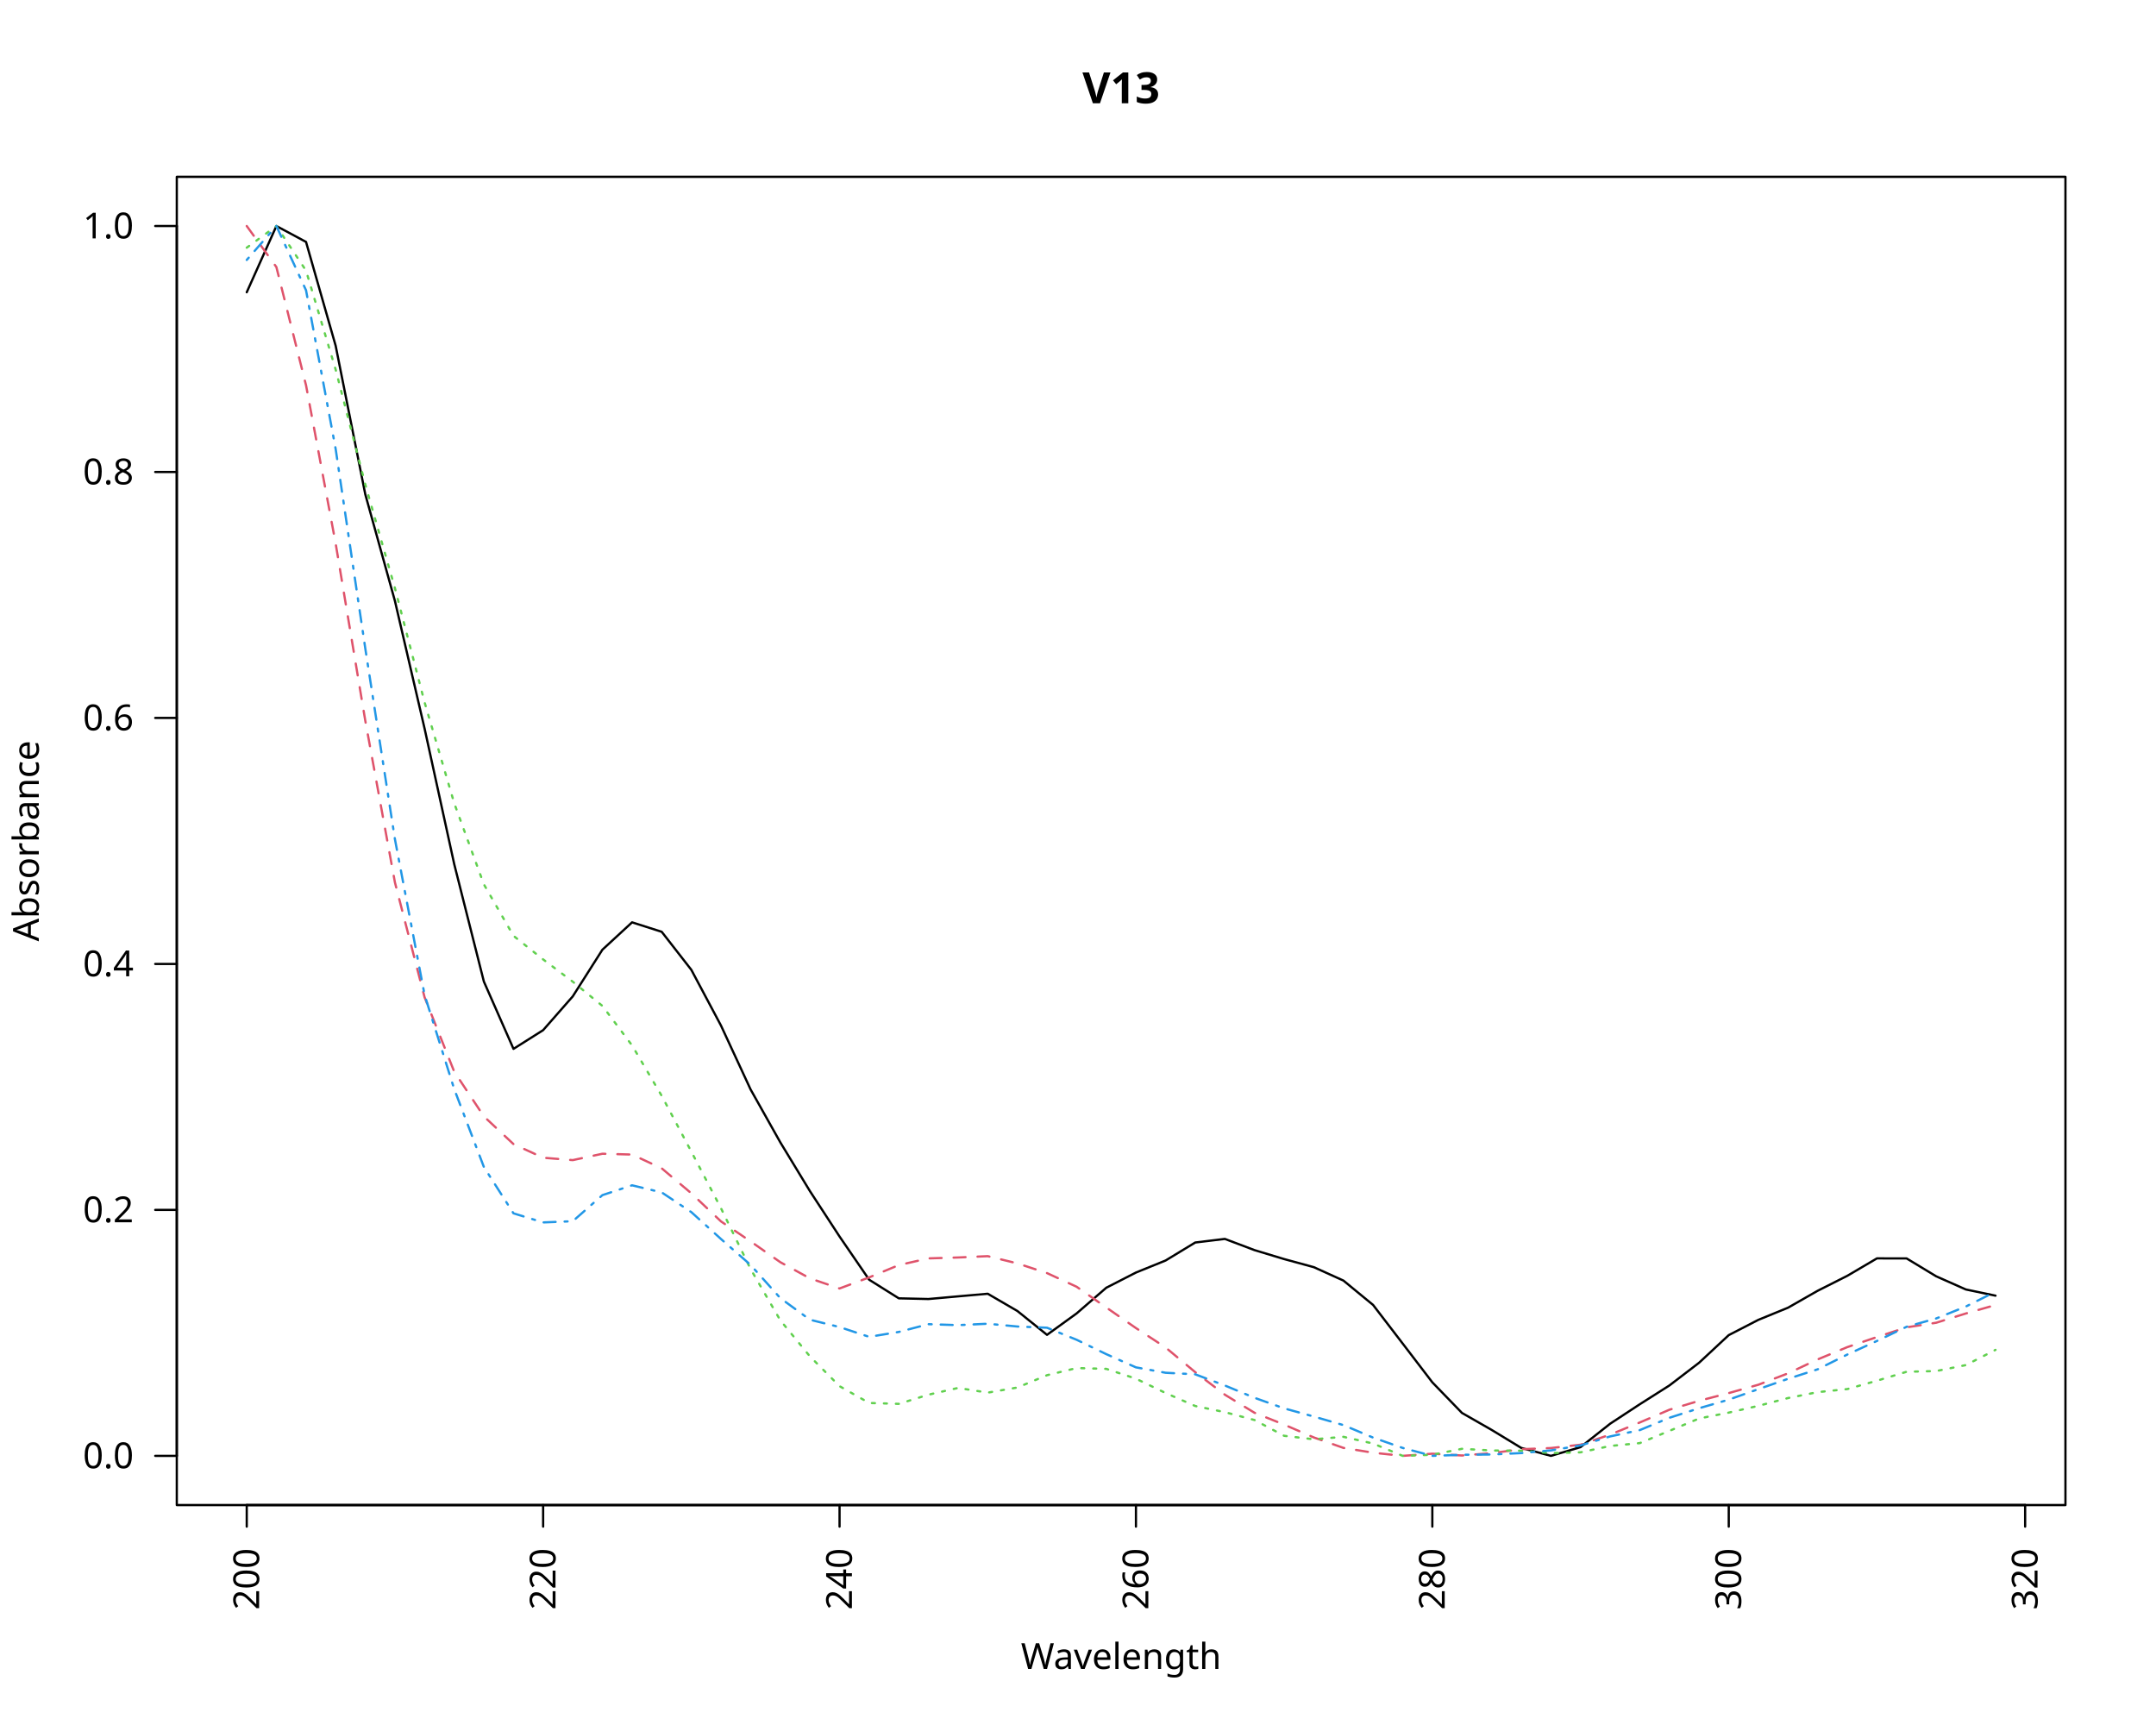
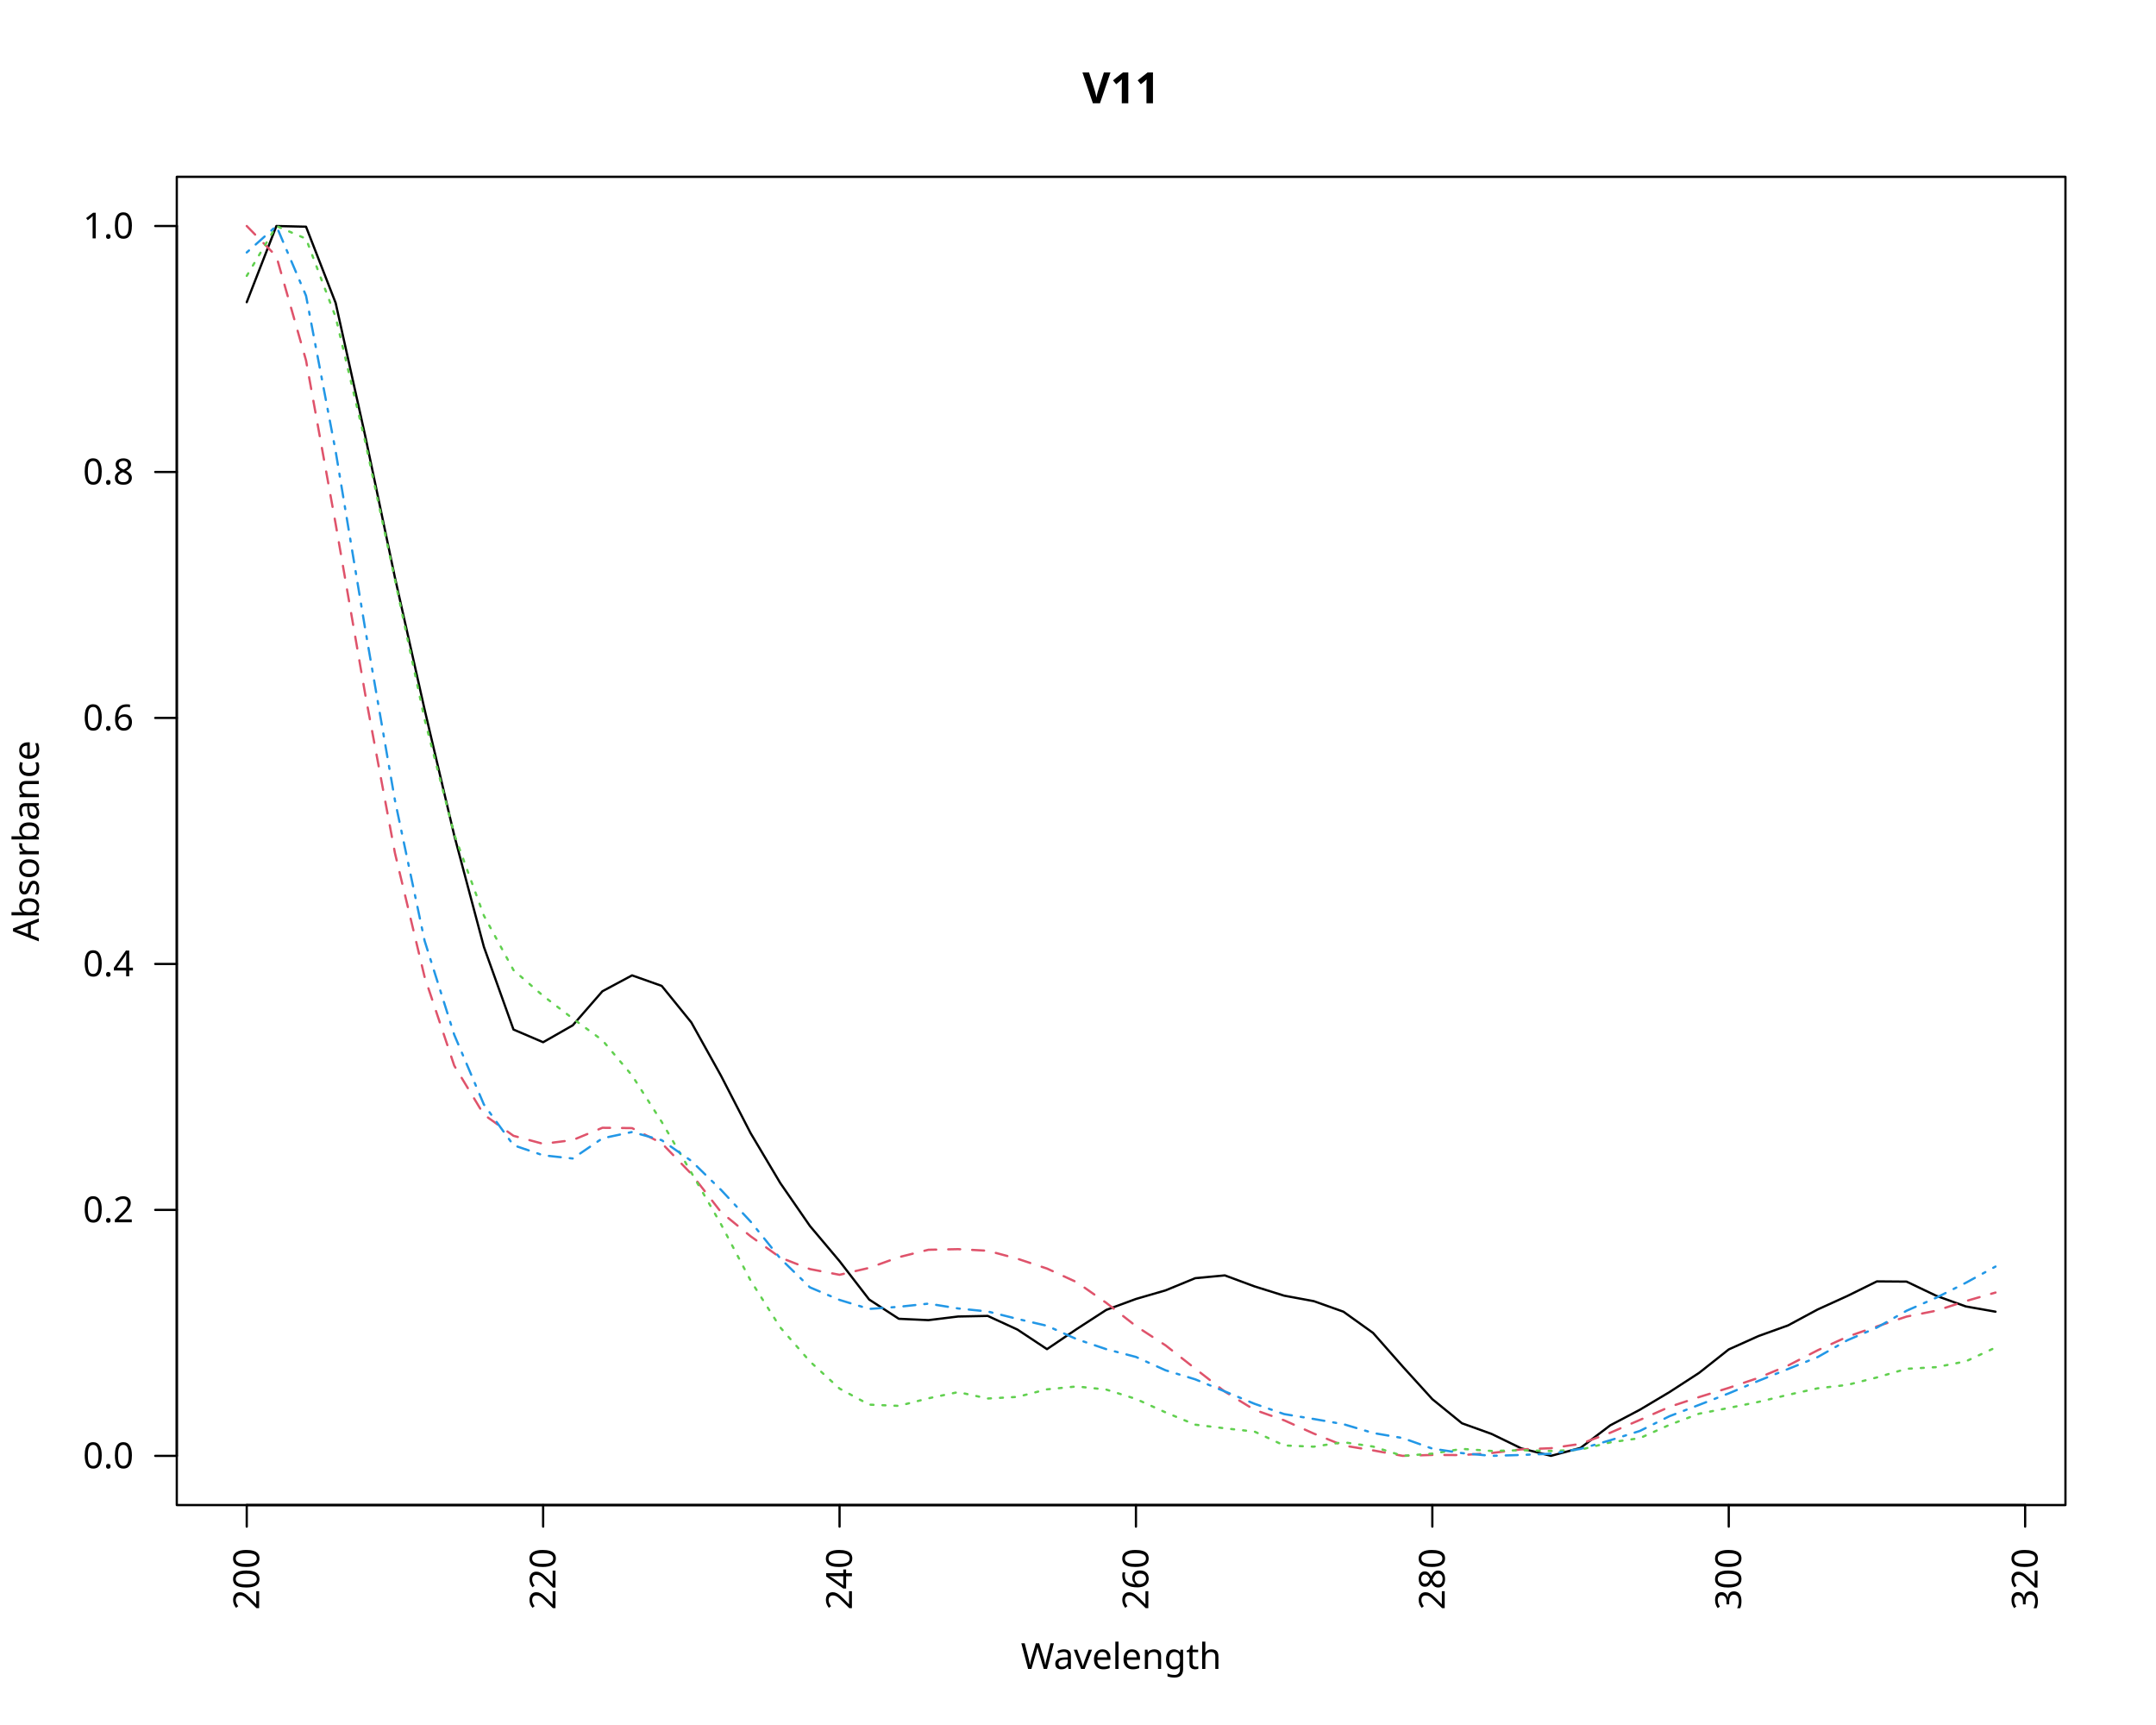
<svg xmlns="http://www.w3.org/2000/svg" class="svglite" data-engine-version="2.0" width="720.00pt" height="576.00pt" viewBox="0 0 720.00 576.00">
  <defs>
    <style type="text/css">
    .svglite line, .svglite polyline, .svglite polygon, .svglite path, .svglite rect, .svglite circle {
      fill: none;
      stroke: #000000;
      stroke-linecap: round;
      stroke-linejoin: round;
      stroke-miterlimit: 10.00;
    }
  </style>
  </defs>
  <rect width="100%" height="100%" style="stroke: none; fill: #FFFFFF;" />
  <defs>
    <clipPath id="cpMC4wMHw3MjAuMDB8MC4wMHw1NzYuMDA=">
      <rect x="0.00" y="0.00" width="720.00" height="576.00" />
    </clipPath>
  </defs>
  <g clip-path="url(#cpMC4wMHw3MjAuMDB8MC4wMHw1NzYuMDA=)">
</g>
  <defs>
    <clipPath id="cpNTkuMDR8Njg5Ljc2fDU5LjA0fDUwMi41Ng==">
      <rect x="59.04" y="59.04" width="630.72" height="443.52" />
    </clipPath>
  </defs>
  <g clip-path="url(#cpNTkuMDR8Njg5Ljc2fDU5LjA0fDUwMi41Ng==)">
-     <polyline points="82.40,97.59 92.30,75.47 102.20,80.78 112.09,115.44 121.99,165.07 131.89,200.69 141.79,243.28 151.69,288.55 161.59,327.76 171.48,350.23 181.38,343.98 191.28,332.69 201.18,317.11 211.08,307.98 220.98,311.14 230.87,323.84 240.77,342.44 250.67,363.80 260.57,381.42 270.47,397.72 280.37,412.89 290.26,427.32 300.16,433.53 310.06,433.76 319.96,432.87 329.86,432.00 339.76,437.76 349.65,445.72 359.55,438.56 369.45,429.99 379.35,424.92 389.25,420.90 399.15,414.89 409.04,413.69 418.94,417.43 428.84,420.42 438.74,423.12 448.64,427.60 458.54,435.73 468.43,448.63 478.33,461.58 488.23,471.80 498.13,477.46 508.03,483.48 517.93,486.13 527.82,483.22 537.72,475.39 547.62,468.89 557.52,462.61 567.42,455.03 577.32,445.81 587.21,440.71 597.11,436.66 607.01,431.01 616.91,426.01 626.81,420.19 636.71,420.20 646.60,426.18 656.50,430.57 666.40,432.64 " style="stroke-width: 0.75;" />
+     <polyline points="82.40,100.90 92.30,75.47 102.20,75.70 112.09,101.16 121.99,145.67 131.89,192.86 141.79,236.90 151.69,278.94 161.59,316.15 171.48,343.78 181.38,348.01 191.28,342.36 201.18,330.99 211.08,325.69 220.98,329.20 230.87,341.40 240.77,359.18 250.67,378.38 260.57,395.03 270.47,409.36 280.37,421.12 290.26,433.93 300.16,440.36 310.06,440.81 319.96,439.60 329.86,439.40 339.76,443.95 349.65,450.50 359.55,443.80 369.45,437.39 379.35,433.74 389.25,430.87 399.15,426.80 409.04,425.87 418.94,429.54 428.84,432.64 438.74,434.47 448.64,437.99 458.54,445.08 468.43,456.30 478.33,467.20 488.23,475.25 498.13,478.81 508.03,483.63 517.93,486.13 527.82,483.47 537.72,475.95 547.62,470.74 557.52,464.84 567.42,458.42 577.32,450.59 587.21,446.14 597.11,442.58 607.01,437.25 616.91,432.75 626.81,427.87 636.71,427.95 646.60,432.67 656.50,436.24 666.40,437.99 " style="stroke-width: 0.75;" />
  </g>
  <g clip-path="url(#cpMC4wMHw3MjAuMDB8MC4wMHw1NzYuMDA=)">
    <line x1="82.40" y1="502.56" x2="676.30" y2="502.56" style="stroke-width: 0.75;" />
    <line x1="82.40" y1="502.56" x2="82.40" y2="509.76" style="stroke-width: 0.75;" />
    <line x1="181.38" y1="502.56" x2="181.38" y2="509.76" style="stroke-width: 0.75;" />
    <line x1="280.37" y1="502.56" x2="280.37" y2="509.76" style="stroke-width: 0.75;" />
    <line x1="379.35" y1="502.56" x2="379.35" y2="509.76" style="stroke-width: 0.75;" />
    <line x1="478.33" y1="502.56" x2="478.33" y2="509.76" style="stroke-width: 0.75;" />
    <line x1="577.32" y1="502.56" x2="577.32" y2="509.76" style="stroke-width: 0.75;" />
    <line x1="676.30" y1="502.56" x2="676.30" y2="509.76" style="stroke-width: 0.75;" />
    <text transform="translate(86.53,516.96) rotate(-90)" text-anchor="end" style="font-size: 12.00px; font-family: sans;" textLength="20.02px" lengthAdjust="spacingAndGlyphs">200</text>
    <text transform="translate(185.51,516.96) rotate(-90)" text-anchor="end" style="font-size: 12.00px; font-family: sans;" textLength="20.02px" lengthAdjust="spacingAndGlyphs">220</text>
    <text transform="translate(284.50,516.96) rotate(-90)" text-anchor="end" style="font-size: 12.00px; font-family: sans;" textLength="20.02px" lengthAdjust="spacingAndGlyphs">240</text>
    <text transform="translate(383.48,516.96) rotate(-90)" text-anchor="end" style="font-size: 12.00px; font-family: sans;" textLength="20.02px" lengthAdjust="spacingAndGlyphs">260</text>
    <text transform="translate(482.46,516.96) rotate(-90)" text-anchor="end" style="font-size: 12.00px; font-family: sans;" textLength="20.02px" lengthAdjust="spacingAndGlyphs">280</text>
    <text transform="translate(581.44,516.96) rotate(-90)" text-anchor="end" style="font-size: 12.00px; font-family: sans;" textLength="20.02px" lengthAdjust="spacingAndGlyphs">300</text>
    <text transform="translate(680.43,516.96) rotate(-90)" text-anchor="end" style="font-size: 12.00px; font-family: sans;" textLength="20.02px" lengthAdjust="spacingAndGlyphs">320</text>
    <line x1="59.04" y1="486.13" x2="59.04" y2="75.47" style="stroke-width: 0.75;" />
    <line x1="59.04" y1="486.13" x2="51.84" y2="486.13" style="stroke-width: 0.75;" />
    <line x1="59.04" y1="404.00" x2="51.84" y2="404.00" style="stroke-width: 0.75;" />
    <line x1="59.04" y1="321.87" x2="51.84" y2="321.87" style="stroke-width: 0.75;" />
    <line x1="59.04" y1="239.73" x2="51.84" y2="239.73" style="stroke-width: 0.75;" />
    <line x1="59.04" y1="157.60" x2="51.84" y2="157.60" style="stroke-width: 0.75;" />
    <line x1="59.04" y1="75.47" x2="51.84" y2="75.47" style="stroke-width: 0.75;" />
    <text x="44.64" y="490.26" text-anchor="end" style="font-size: 12.00px; font-family: sans;" textLength="16.68px" lengthAdjust="spacingAndGlyphs">0.0</text>
    <text x="44.64" y="408.13" text-anchor="end" style="font-size: 12.00px; font-family: sans;" textLength="16.68px" lengthAdjust="spacingAndGlyphs">0.2</text>
    <text x="44.64" y="326.00" text-anchor="end" style="font-size: 12.00px; font-family: sans;" textLength="16.68px" lengthAdjust="spacingAndGlyphs">0.4</text>
    <text x="44.64" y="243.86" text-anchor="end" style="font-size: 12.00px; font-family: sans;" textLength="16.68px" lengthAdjust="spacingAndGlyphs">0.6</text>
    <text x="44.64" y="161.73" text-anchor="end" style="font-size: 12.00px; font-family: sans;" textLength="16.68px" lengthAdjust="spacingAndGlyphs">0.8</text>
    <text x="44.64" y="79.60" text-anchor="end" style="font-size: 12.00px; font-family: sans;" textLength="16.68px" lengthAdjust="spacingAndGlyphs">1.0</text>
    <polygon points="59.04,502.56 689.76,502.56 689.76,59.04 59.04,59.04 " style="stroke-width: 0.75; fill: none;" />
-     <text x="374.40" y="34.48" text-anchor="middle" style="font-size: 14.40px; font-weight: bold; font-family: sans;" textLength="25.63px" lengthAdjust="spacingAndGlyphs">V13</text>
+     <text x="374.40" y="34.48" text-anchor="middle" style="font-size: 14.40px; font-weight: bold; font-family: sans;" textLength="25.63px" lengthAdjust="spacingAndGlyphs">V11</text>
    <text x="374.40" y="557.28" text-anchor="middle" style="font-size: 12.00px; font-family: sans;" textLength="63.37px" lengthAdjust="spacingAndGlyphs">Wavelength</text>
    <text transform="translate(12.96,280.80) rotate(-90)" text-anchor="middle" style="font-size: 12.00px; font-family: sans;" textLength="64.06px" lengthAdjust="spacingAndGlyphs">Absorbance</text>
  </g>
  <g clip-path="url(#cpNTkuMDR8Njg5Ljc2fDU5LjA0fDUwMi41Ng==)">
-     <polyline points="82.40,75.47 92.30,89.18 102.20,128.65 112.09,181.48 121.99,240.66 131.89,294.67 141.79,333.00 151.69,357.85 161.59,372.78 171.48,382.03 181.38,386.58 191.28,387.38 201.18,385.25 211.08,385.52 220.98,390.12 230.87,398.46 240.77,407.84 250.67,414.52 260.57,421.45 270.47,426.86 280.37,430.24 290.26,426.54 300.16,422.43 310.06,420.19 319.96,419.89 329.86,419.45 339.76,421.86 349.65,425.10 359.55,429.67 369.45,436.59 379.35,443.46 389.25,449.94 399.15,458.18 409.04,465.70 418.94,471.74 428.84,475.70 438.74,479.98 448.64,483.47 458.54,485.08 468.43,486.13 478.33,485.41 488.23,486.01 498.13,485.23 508.03,483.91 517.93,483.52 527.82,482.41 537.72,479.04 547.62,474.98 557.52,470.72 567.42,467.75 577.32,465.17 587.21,462.38 597.11,458.58 607.01,453.93 616.91,449.82 626.81,446.46 636.71,443.22 646.60,441.68 656.50,438.59 666.40,435.76 " style="stroke-width: 0.75; stroke: #DF536B; stroke-dasharray: 4.00,4.00;" />
-     <polyline points="82.40,82.71 92.30,75.47 102.20,90.36 112.09,123.41 121.99,161.80 131.89,196.40 141.79,234.52 151.69,268.21 161.59,295.29 171.48,312.49 181.38,320.36 191.28,327.80 201.18,335.89 211.08,349.08 220.98,365.92 230.87,384.54 240.77,403.44 250.67,423.75 260.57,440.84 270.47,452.91 280.37,462.86 290.26,468.47 300.16,468.77 310.06,465.70 319.96,463.45 329.86,465.02 339.76,463.31 349.65,459.20 359.55,456.81 369.45,457.08 379.35,460.36 389.25,465.14 399.15,469.48 409.04,471.54 418.94,474.16 428.84,479.43 438.74,480.60 448.64,479.77 458.54,482.01 468.43,486.13 478.33,485.76 488.23,483.77 498.13,484.34 508.03,484.40 517.93,485.21 527.82,484.95 537.72,482.83 547.62,481.87 557.52,477.78 567.42,473.65 577.32,471.69 587.21,469.43 597.11,466.83 607.01,464.85 616.91,463.83 626.81,461.04 636.71,458.05 646.60,457.81 656.50,455.82 666.40,450.74 " style="stroke-width: 0.75; stroke: #61D04F; stroke-dasharray: 1.00,3.00;" />
-     <polyline points="82.40,86.80 92.30,75.47 102.20,96.93 112.09,149.90 121.99,216.54 131.89,280.24 141.79,332.22 151.69,363.67 161.59,389.67 171.48,405.15 181.38,408.18 191.28,407.78 201.18,399.07 211.08,395.79 220.98,398.16 230.87,404.74 240.77,413.72 250.67,422.39 260.57,433.44 270.47,440.67 280.37,443.12 290.26,446.39 300.16,444.75 310.06,442.16 319.96,442.48 329.86,442.01 339.76,442.94 349.65,443.34 359.55,447.37 369.45,452.17 379.35,456.58 389.25,458.38 399.15,458.90 409.04,462.63 418.94,466.74 428.84,470.27 438.74,473.00 448.64,475.86 458.54,480.03 468.43,483.48 478.33,486.13 488.23,485.77 498.13,485.67 508.03,485.20 517.93,484.31 527.82,482.65 537.72,479.64 547.62,477.53 557.52,473.41 567.42,470.23 577.32,467.36 587.21,463.85 597.11,460.41 607.01,457.23 616.91,452.30 626.81,447.76 636.71,443.03 646.60,440.25 656.50,436.27 666.40,431.31 " style="stroke-width: 0.75; stroke: #2297E6; stroke-dasharray: 1.00,3.00,4.00,3.00;" />
+     <polyline points="82.40,75.47 92.30,85.58 102.20,120.33 112.09,174.94 121.99,231.96 131.89,284.83 141.79,326.19 151.69,355.82 161.59,372.19 171.48,379.26 181.38,381.94 191.28,380.68 201.18,376.58 211.08,376.69 220.98,381.72 230.87,391.97 240.77,404.73 250.67,412.81 260.57,419.91 270.47,423.76 280.37,425.67 290.26,423.36 300.16,419.79 310.06,417.31 319.96,417.11 329.86,417.64 339.76,420.30 349.65,423.59 359.55,428.13 369.45,435.04 379.35,442.79 389.25,449.24 399.15,457.01 409.04,464.69 418.94,470.76 428.84,474.26 438.74,478.69 448.64,482.67 458.54,484.30 468.43,486.13 478.33,485.82 488.23,485.87 498.13,485.18 508.03,483.96 517.93,483.58 527.82,482.13 537.72,478.42 547.62,474.14 557.52,469.78 567.42,466.50 577.32,463.43 587.21,460.09 597.11,455.97 607.01,450.88 616.91,446.36 626.81,442.91 636.71,439.62 646.60,437.66 656.50,434.45 666.40,431.60 " style="stroke-width: 0.75; stroke: #DF536B; stroke-dasharray: 4.00,4.00;" />
+     <polyline points="82.40,92.12 92.30,75.47 102.20,79.71 112.09,105.87 121.99,147.59 131.89,193.57 141.79,240.14 151.69,278.59 161.59,305.73 171.48,323.93 181.38,332.52 191.28,340.10 201.18,347.36 211.08,359.11 220.98,374.61 230.87,391.54 240.77,408.77 250.67,427.59 260.57,443.24 270.47,454.60 280.37,463.67 290.26,469.03 300.16,469.44 310.06,466.91 319.96,464.85 329.86,466.98 339.76,466.44 349.65,463.92 359.55,462.95 369.45,464.00 379.35,467.12 389.25,471.62 399.15,475.72 409.04,476.93 418.94,478.02 428.84,482.66 438.74,483.06 448.64,481.57 458.54,483.02 468.43,486.13 478.33,485.38 488.23,483.80 498.13,484.50 508.03,484.23 517.93,484.52 527.82,484.05 537.72,481.64 547.62,480.22 557.52,475.78 567.42,472.05 577.32,470.13 587.21,468.12 597.11,465.76 607.01,463.58 616.91,462.44 626.81,459.94 636.71,457.06 646.60,456.51 656.50,454.57 666.40,449.96 " style="stroke-width: 0.75; stroke: #61D04F; stroke-dasharray: 1.00,3.00;" />
+     <polyline points="82.40,84.30 92.30,75.47 102.20,98.75 112.09,150.68 121.99,210.22 131.89,267.24 141.79,314.11 151.69,345.52 161.59,368.80 171.48,382.41 181.38,385.77 191.28,386.84 201.18,380.09 211.08,377.99 220.98,380.72 230.87,387.64 240.77,397.30 250.67,407.91 260.57,420.19 270.47,429.86 280.37,434.06 290.26,437.07 300.16,436.36 310.06,435.30 319.96,436.91 329.86,437.92 339.76,440.40 349.65,442.70 359.55,447.16 369.45,450.51 379.35,453.10 389.25,457.56 399.15,460.58 409.04,464.61 418.94,468.74 428.84,472.18 438.74,473.82 448.64,475.55 458.54,478.49 468.43,480.18 478.33,483.71 488.23,485.21 498.13,486.13 508.03,485.83 517.93,485.42 527.82,483.80 537.72,480.93 547.62,477.82 557.52,472.89 567.42,469.11 577.32,465.27 587.21,461.10 597.11,457.14 607.01,453.15 616.91,447.54 626.81,443.29 636.71,437.67 646.60,433.33 656.50,428.34 666.40,422.92 " style="stroke-width: 0.75; stroke: #2297E6; stroke-dasharray: 1.00,3.00,4.00,3.00;" />
  </g>
</svg>
